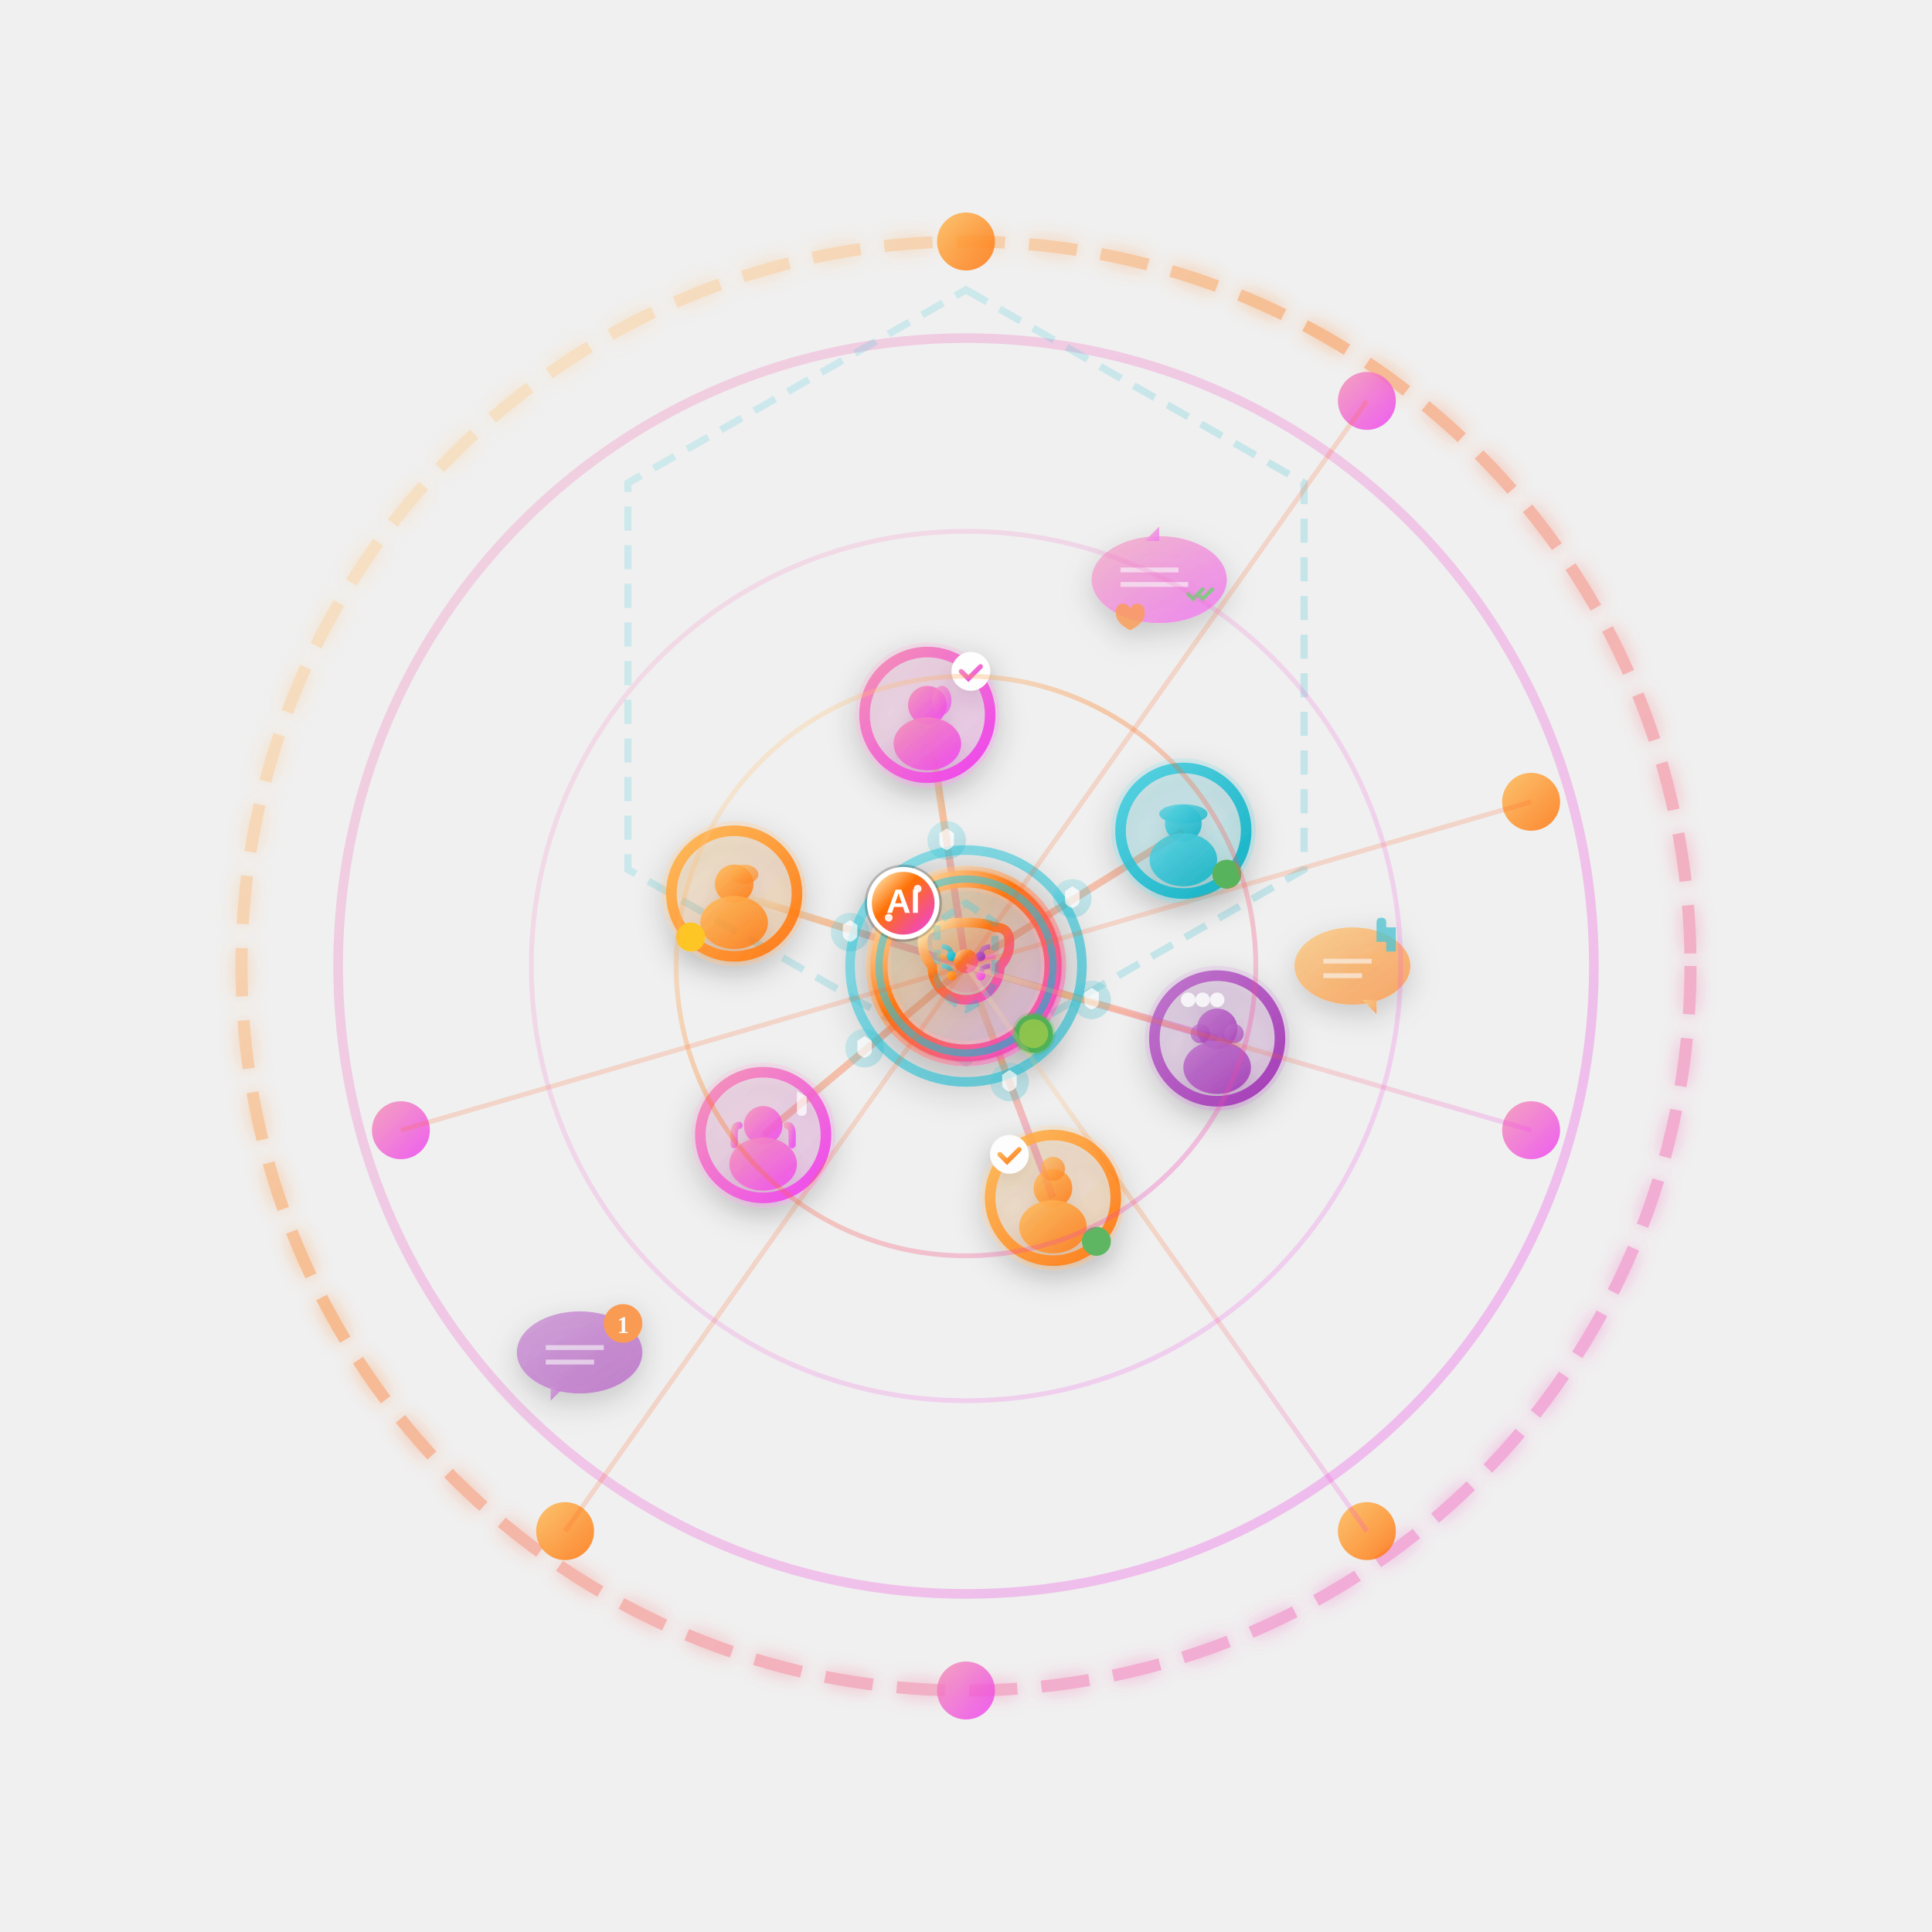
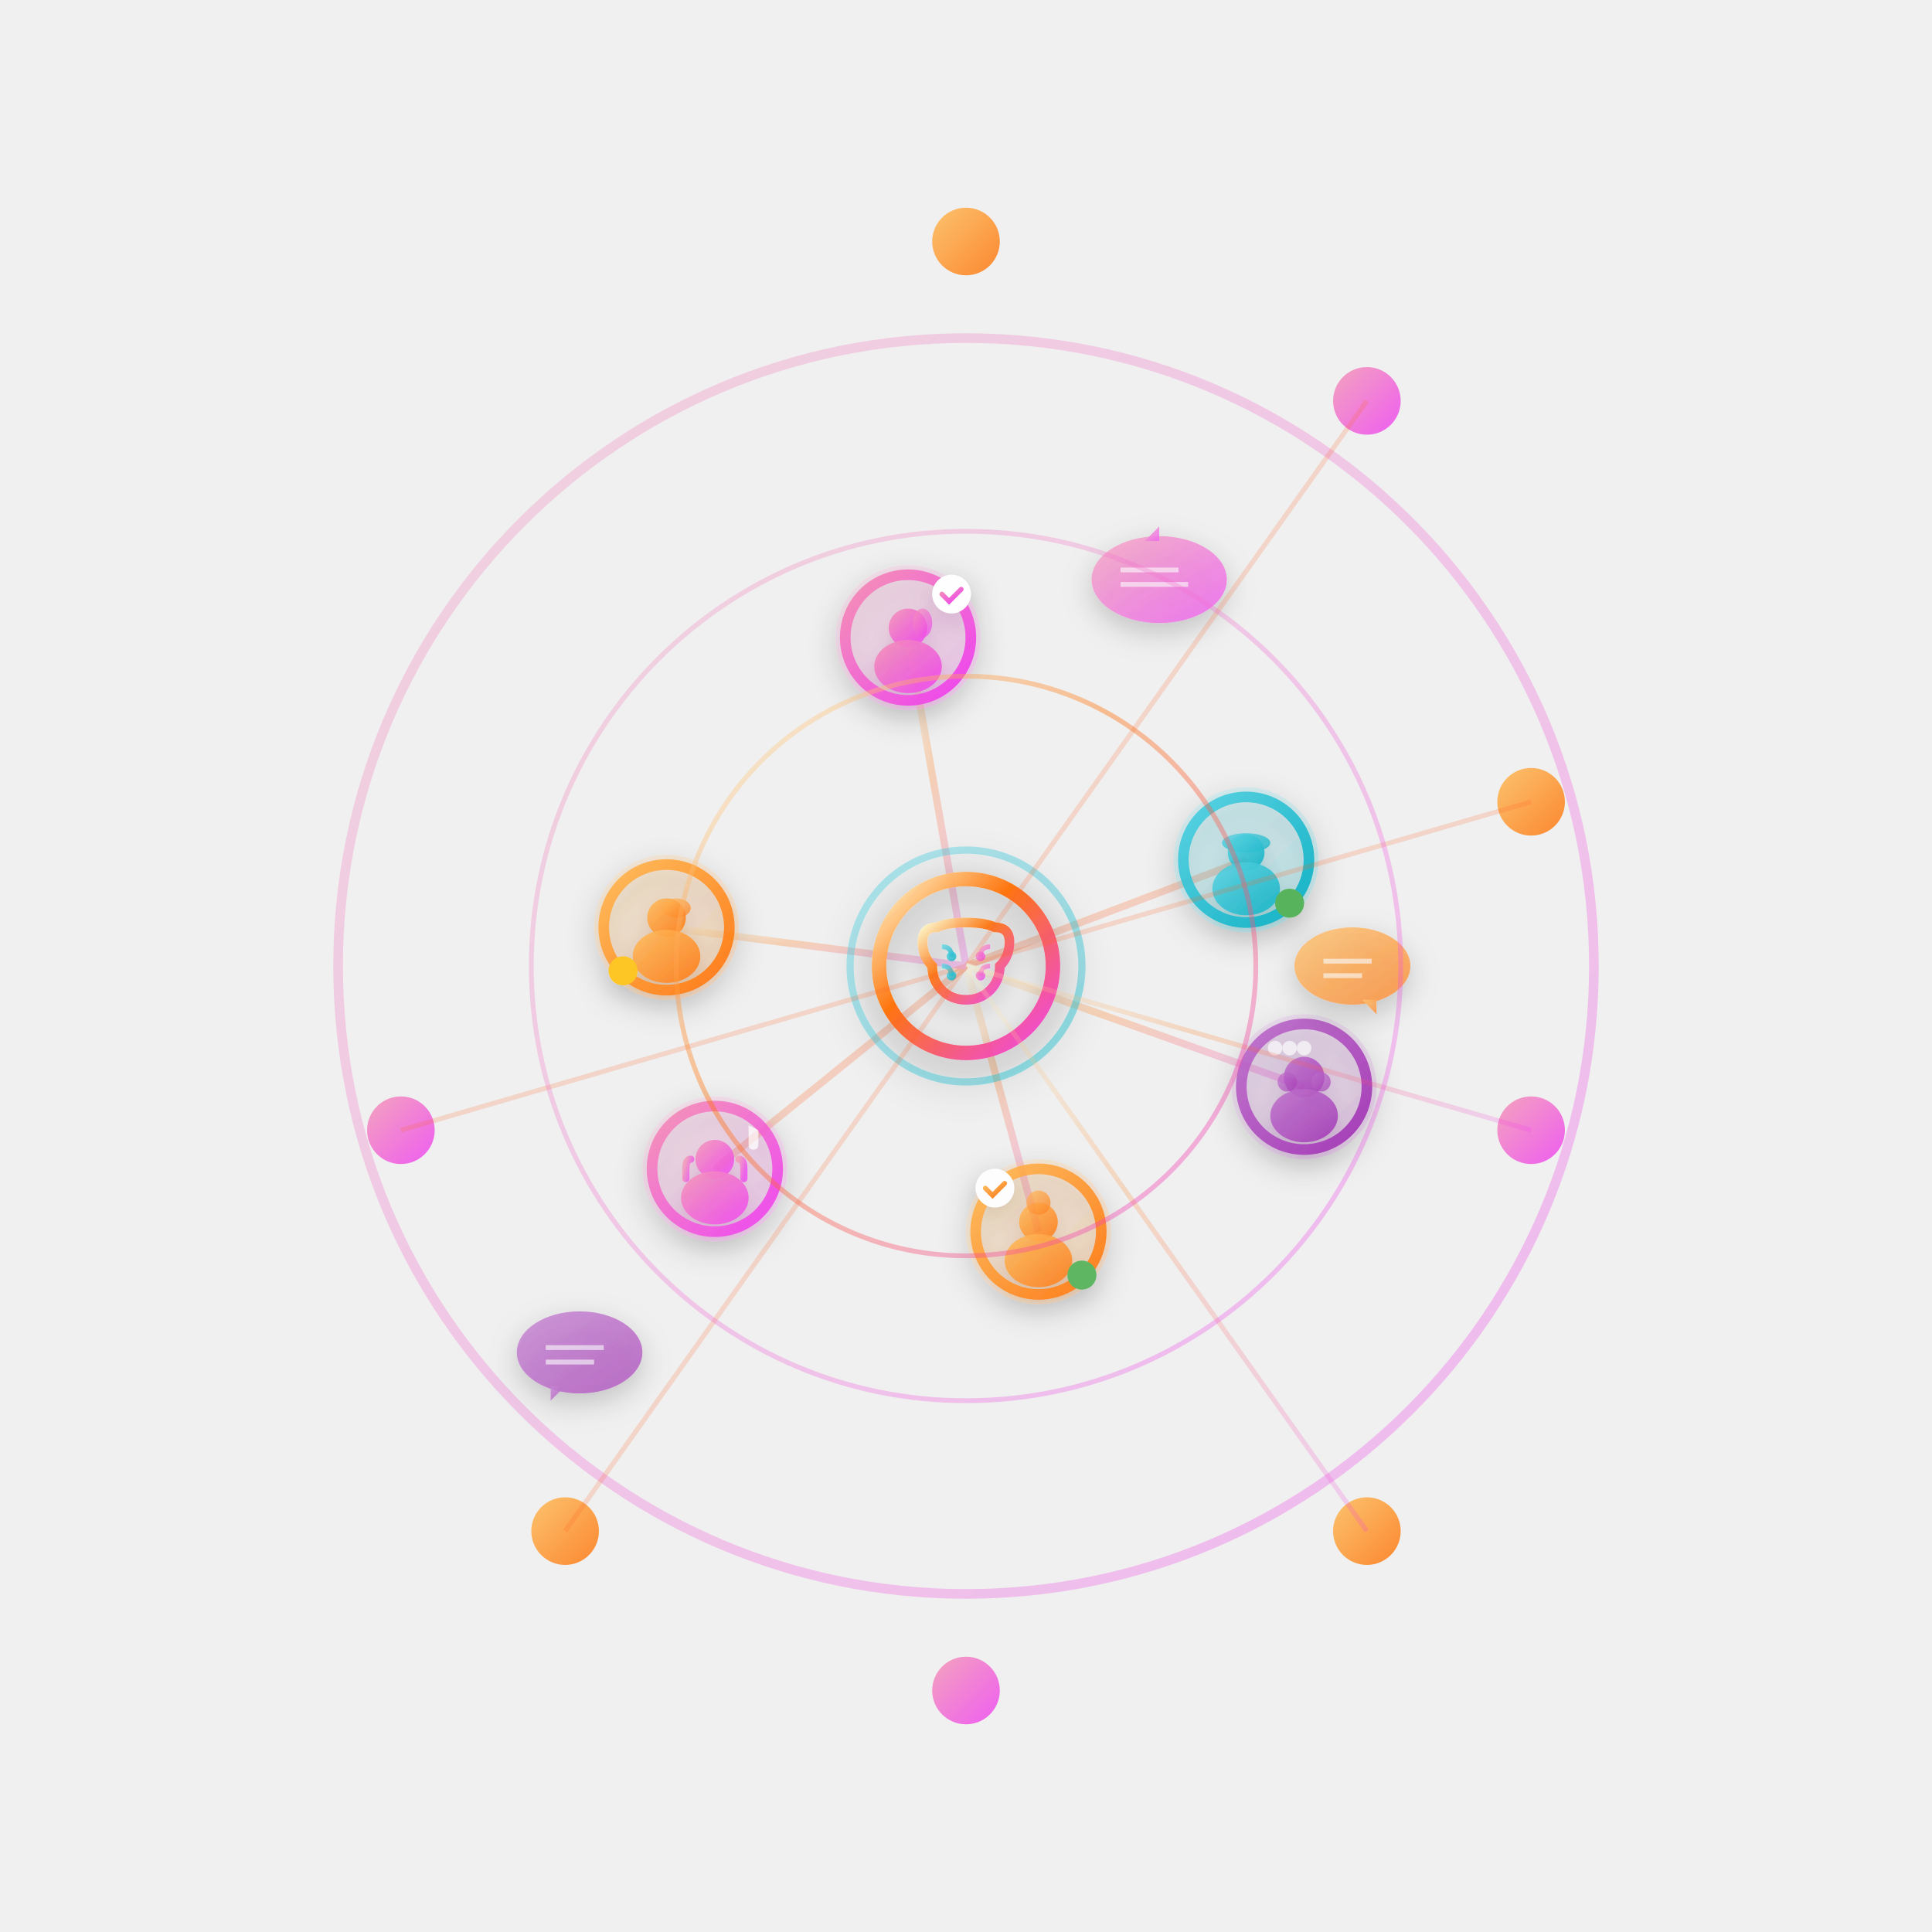
<svg xmlns="http://www.w3.org/2000/svg" width="400" height="400" viewBox="0 0 400 400" fill="none">
  <defs>
    <linearGradient id="brand-gradient" x1="0%" y1="0%" x2="100%" y2="100%">
      <stop offset="0%" stop-color="#FFFDCE" />
      <stop offset="40%" stop-color="#FF6D00" />
      <stop offset="100%" stop-color="#EE39F1" />
    </linearGradient>
    <linearGradient id="orange-glow" x1="0%" y1="0%" x2="100%" y2="100%">
      <stop offset="0%" stop-color="#FFB74D" />
      <stop offset="100%" stop-color="#FF6D00" />
    </linearGradient>
    <linearGradient id="pink-glow" x1="0%" y1="0%" x2="100%" y2="100%">
      <stop offset="0%" stop-color="#F48FB1" />
      <stop offset="100%" stop-color="#EE39F1" />
    </linearGradient>
    <linearGradient id="purple-glow" x1="0%" y1="0%" x2="100%" y2="100%">
      <stop offset="0%" stop-color="#BA68C8" />
      <stop offset="100%" stop-color="#9C27B0" />
    </linearGradient>
    <linearGradient id="cyan-glow" x1="0%" y1="0%" x2="100%" y2="100%">
      <stop offset="0%" stop-color="#4DD0E1" />
      <stop offset="100%" stop-color="#00ACC1" />
    </linearGradient>
-     <radialGradient id="energy-core" cx="50%" cy="50%" r="50%">
-       <stop offset="0%" stop-color="#FFFDCE" stop-opacity="0.2" />
-       <stop offset="50%" stop-color="#FF6D00" stop-opacity="0.1" />
-       <stop offset="100%" stop-color="#EE39F1" stop-opacity="0.05" />
-     </radialGradient>
-     <radialGradient id="glass-bg" cx="50%" cy="50%" r="50%">
-       <stop offset="0%" stop-color="#FFFFFF" stop-opacity="0.15" />
-       <stop offset="100%" stop-color="#FFFFFF" stop-opacity="0.02" />
-     </radialGradient>
-     <pattern id="circuit" x="0" y="0" width="60" height="60" patternUnits="userSpaceOnUse">
-       <line x1="0" y1="30" x2="60" y2="30" stroke="#FF6D00" stroke-width="0.5" opacity="0.3" />
-       <line x1="30" y1="0" x2="30" y2="60" stroke="#EE39F1" stroke-width="0.5" opacity="0.3" />
-       <circle cx="30" cy="30" r="2" fill="#FFFDCE" opacity="0.5" />
-     </pattern>
    <filter id="avatar-shadow" x="-50%" y="-50%" width="200%" height="200%">
      <feGaussianBlur in="SourceAlpha" stdDeviation="3" />
      <feOffset dx="0" dy="2" result="offsetblur" />
      <feComponentTransfer>
        <feFuncA type="linear" slope="0.3" />
      </feComponentTransfer>
      <feMerge>
        <feMergeNode />
        <feMergeNode in="SourceGraphic" />
      </feMerge>
    </filter>
    <filter id="glow" x="-50%" y="-50%" width="200%" height="200%">
      <feGaussianBlur stdDeviation="2" result="coloredBlur" />
      <feMerge>
        <feMergeNode in="coloredBlur" />
        <feMergeNode in="SourceGraphic" />
      </feMerge>
    </filter>
  </defs>
-   <circle cx="200" cy="200" r="150" stroke="url(#brand-gradient)" stroke-width="2.5" fill="none" opacity="0.4" stroke-dasharray="10 5" filter="url(#glow)">
-     <animate attributeName="stroke-dashoffset" values="0;-30" dur="4s" repeatCount="indefinite" />
-   </circle>
-   <circle cx="200" cy="200" r="130" stroke="url(#pink-glow)" stroke-width="2" fill="none" opacity="0.3">
-     <animate attributeName="r" values="130;133;130" dur="3s" repeatCount="indefinite" />
-     <animate attributeName="opacity" values="0.3;0.5;0.3" dur="3s" repeatCount="indefinite" />
-   </circle>
-   <path d="M 200,60 L 270,100 L 270,180 L 200,220 L 130,180 L 130,100 Z" stroke="url(#cyan-glow)" stroke-width="1.5" fill="none" opacity="0.2" stroke-dasharray="5 3">
-     <animate attributeName="opacity" values="0.2;0.35;0.2" dur="4s" repeatCount="indefinite" />
-   </path>
+   <circle cx="200" cy="200" r="130" stroke="url(#pink-glow)" stroke-width="2" fill="none" opacity="0.3" />
  <g transform="translate(200, 200)">
-     <g opacity="0.35">
-       <line x1="0" y1="0" x2="-8" y2="-52" stroke="url(#brand-gradient)" stroke-width="1.5" />
-       <line x1="0" y1="0" x2="45" y2="-28" stroke="url(#brand-gradient)" stroke-width="1.5" />
-       <line x1="0" y1="0" x2="52" y2="15" stroke="url(#brand-gradient)" stroke-width="1.5" />
-       <line x1="0" y1="0" x2="18" y2="48" stroke="url(#brand-gradient)" stroke-width="1.5" />
-       <line x1="0" y1="0" x2="-42" y2="35" stroke="url(#brand-gradient)" stroke-width="1.5" />
-       <line x1="0" y1="0" x2="-48" y2="-15" stroke="url(#brand-gradient)" stroke-width="1.5" />
+     <g opacity="0.25">
+       <line x1="0" y1="0" x2="-12" y2="-68" stroke="url(#brand-gradient)" stroke-width="1.5" />
+       <line x1="0" y1="0" x2="58" y2="-22" stroke="url(#brand-gradient)" stroke-width="1.5" />
+       <line x1="0" y1="0" x2="70" y2="25" stroke="url(#brand-gradient)" stroke-width="1.5" />
+       <line x1="0" y1="0" x2="15" y2="55" stroke="url(#brand-gradient)" stroke-width="1.5" />
+       <line x1="0" y1="0" x2="-52" y2="42" stroke="url(#brand-gradient)" stroke-width="1.5" />
+       <line x1="0" y1="0" x2="-62" y2="-8" stroke="url(#brand-gradient)" stroke-width="1.5" />
    </g>
    <g opacity="0.98" filter="url(#avatar-shadow)">
-       <circle cx="0" cy="0" r="24" fill="none" stroke="url(#cyan-glow)" stroke-width="2" opacity="0.6">
-         <animate attributeName="r" values="20;28;20" dur="2.5s" repeatCount="indefinite" />
-         <animate attributeName="opacity" values="0.6;0;0.6" dur="2.5s" repeatCount="indefinite" />
-       </circle>
-       <circle cx="0" cy="0" r="20" fill="none" stroke="url(#brand-gradient)" stroke-width="1.5" opacity="0.4">
-         <animate attributeName="r" values="18;26;18" dur="2.5s" begin="0.3s" repeatCount="indefinite" />
-         <animate attributeName="opacity" values="0.4;0;0.4" dur="2.5s" begin="0.3s" repeatCount="indefinite" />
-       </circle>
-       <circle cx="0" cy="0" r="20" fill="url(#brand-gradient)" opacity="0.25">
-         <animate attributeName="r" values="20;23;20" dur="3s" repeatCount="indefinite" />
-         <animate attributeName="opacity" values="0.25;0.4;0.25" dur="3s" repeatCount="indefinite" />
-       </circle>
-       <circle cx="0" cy="0" r="18" stroke="url(#brand-gradient)" stroke-width="3.5" fill="none" opacity="0.9" />
-       <circle cx="0" cy="0" r="18" stroke="url(#cyan-glow)" stroke-width="1.5" fill="none" opacity="0.6" />
-       <circle cx="0" cy="0" r="15.5" fill="url(#cyan-glow)" opacity="0.08" />
+       <circle cx="0" cy="0" r="24" fill="none" stroke="url(#cyan-glow)" stroke-width="1.5" opacity="0.4" />
+       <circle cx="0" cy="0" r="18" stroke="url(#brand-gradient)" stroke-width="3" fill="none" opacity="0.95" />
      <path d="M -6,-8 Q -9,-8 -9,-5 Q -9,-2 -7,0 Q -7,3 -5,5 Q -3,7 0,7 Q 3,7 5,5 Q 7,3 7,0 Q 9,-2 9,-5 Q 9,-8 6,-8 Q 4,-9 0,-9 Q -4,-9 -6,-8 Z" stroke="url(#brand-gradient)" stroke-width="2" fill="none" opacity="0.9" />
-       <path d="M -5,-7 Q -7,-7 -7,-5 Q -7,-3 -6,-1 Q -6,2 -4,4 Q -2,5.5 0,5.5 Q 2,5.5 4,4 Q 6,2 6,-1 Q 7,-3 7,-5 Q 7,-7 5,-7 Q 3.5,-8 0,-8 Q -3.5,-8 -5,-7 Z" fill="url(#brand-gradient)" opacity="0.2">
-         <animate attributeName="opacity" values="0.2;0.35;0.2" dur="3s" repeatCount="indefinite" />
-       </path>
+       <line x1="0" y1="-8" x2="0" y2="6" stroke="url(#brand-gradient)" stroke-width="1" opacity="0.6" />
      <path d="M -5,-4 Q -3,-4 -3,-2" stroke="url(#cyan-glow)" stroke-width="1" fill="none" opacity="0.7" />
      <path d="M -5,0 Q -3,0 -3,2" stroke="url(#cyan-glow)" stroke-width="1" fill="none" opacity="0.7" />
-       <path d="M -6,-2 Q -4,-2 -2,-1" stroke="url(#orange-glow)" stroke-width="1" fill="none" opacity="0.7" />
-       <path d="M 5,-4 Q 3,-4 3,-2" stroke="url(#purple-glow)" stroke-width="1" fill="none" opacity="0.7" />
-       <path d="M 5,0 Q 3,0 3,2" stroke="url(#purple-glow)" stroke-width="1" fill="none" opacity="0.7" />
-       <path d="M 6,-2 Q 4,-2 2,-1" stroke="url(#pink-glow)" stroke-width="1" fill="none" opacity="0.7" />
-       <circle cx="-3" cy="-2" r="1" fill="url(#cyan-glow)">
-         <animate attributeName="opacity" values="0.6;1;0.6" dur="1.5s" repeatCount="indefinite" />
-       </circle>
-       <circle cx="3" cy="-2" r="1" fill="url(#purple-glow)">
-         <animate attributeName="opacity" values="0.6;1;0.6" dur="1.5s" begin="0.3s" repeatCount="indefinite" />
-       </circle>
-       <circle cx="-3" cy="2" r="1" fill="url(#orange-glow)">
-         <animate attributeName="opacity" values="0.6;1;0.6" dur="1.5s" begin="0.6s" repeatCount="indefinite" />
-       </circle>
-       <circle cx="3" cy="2" r="1" fill="url(#pink-glow)">
-         <animate attributeName="opacity" values="0.6;1;0.6" dur="1.5s" begin="0.9s" repeatCount="indefinite" />
-       </circle>
-       <circle cx="0" cy="-1" r="2.5" fill="url(#brand-gradient)" opacity="0.8">
-         <animate attributeName="r" values="2.5;3;2.5" dur="2s" repeatCount="indefinite" />
-       </circle>
-       <circle cx="14" cy="14" r="4.5" fill="#4CAF50" opacity="0.3">
-         <animate attributeName="r" values="4.5;6;4.5" dur="2s" repeatCount="indefinite" />
-         <animate attributeName="opacity" values="0.3;0.6;0.3" dur="2s" repeatCount="indefinite" />
-       </circle>
-       <circle cx="14" cy="14" r="4" fill="#4CAF50" opacity="0.95" />
-       <circle cx="14" cy="14" r="3" fill="#8BC34A" />
-       <circle cx="-13" cy="-13" r="8" fill="#000000" opacity="0.2" />
-       <circle cx="-13" cy="-13" r="7.5" fill="#FFFFFF" />
-       <circle cx="-13" cy="-13" r="6.5" fill="url(#brand-gradient)" />
-       <g transform="translate(-13, -13)">
-         <text x="0" y="2" text-anchor="middle" font-size="7" fill="#FFFFFF" font-weight="bold" font-family="Arial, sans-serif">AI</text>
-         <circle cx="3" cy="-3" r="0.8" fill="#FFFFFF" opacity="0.9">
-           <animate attributeName="opacity" values="0.3;1;0.3" dur="1.5s" repeatCount="indefinite" />
-         </circle>
-         <circle cx="-3" cy="3" r="0.8" fill="#FFFFFF" opacity="0.9">
-           <animate attributeName="opacity" values="0.3;1;0.3" dur="1.5s" begin="0.5s" repeatCount="indefinite" />
-         </circle>
-       </g>
-       <path d="M 0,-13 L 6,-9 L 6,2 Q 6,6 0,9 Q -6,6 -6,2 L -6,-9 Z" stroke="url(#cyan-glow)" stroke-width="1.5" fill="none" opacity="0.3" stroke-dasharray="3 2">
-         <animate attributeName="opacity" values="0.3;0.5;0.3" dur="3s" repeatCount="indefinite" />
-       </path>
+       <path d="M 5,-4 Q 3,-4 3,-2" stroke="url(#pink-glow)" stroke-width="1" fill="none" opacity="0.7" />
+       <path d="M 5,0 Q 3,0 3,2" stroke="url(#pink-glow)" stroke-width="1" fill="none" opacity="0.7" />
+       <circle cx="-3" cy="-2" r="1" fill="url(#cyan-glow)" opacity="0.8" />
+       <circle cx="3" cy="-2" r="1" fill="url(#pink-glow)" opacity="0.8" />
+       <circle cx="-3" cy="2" r="1" fill="url(#cyan-glow)" opacity="0.8" />
+       <circle cx="3" cy="2" r="1" fill="url(#pink-glow)" opacity="0.8" />
    </g>
-     <g transform="translate(-8, -52)" opacity="0.95" filter="url(#avatar-shadow)">
+     <g transform="translate(-12, -68)" opacity="0.95" filter="url(#avatar-shadow)">
      <circle cx="0" cy="0" r="15" fill="url(#pink-glow)" opacity="0.15" />
      <circle cx="0" cy="0" r="13" stroke="url(#pink-glow)" stroke-width="2.2" fill="none" />
      <circle cx="0" cy="0" r="11" fill="none" />
      <circle cx="0" cy="-2" r="4" fill="url(#pink-glow)" opacity="0.9" />
      <ellipse cx="3" cy="-3" rx="2" ry="3" fill="url(#pink-glow)" opacity="0.7" />
      <ellipse cx="0" cy="6" rx="7" ry="5.5" fill="url(#pink-glow)" opacity="0.9" />
      <circle cx="9" cy="-9" r="4" fill="#FFFFFF" />
      <path d="M 7,-9 L 8.5,-7.5 L 11,-10" stroke="url(#pink-glow)" stroke-width="1" fill="none" stroke-linecap="round" />
    </g>
-     <g transform="translate(45, -28)" opacity="0.92" filter="url(#avatar-shadow)">
+     <g transform="translate(58, -22)" opacity="0.92" filter="url(#avatar-shadow)">
      <circle cx="0" cy="0" r="15" fill="url(#cyan-glow)" opacity="0.15" />
      <circle cx="0" cy="0" r="13" stroke="url(#cyan-glow)" stroke-width="2.2" fill="none" />
      <circle cx="0" cy="0" r="11" fill="none" />
      <ellipse cx="0" cy="-3.5" rx="5" ry="2" fill="url(#cyan-glow)" opacity="0.8" />
      <circle cx="0" cy="-1.5" r="3.8" fill="url(#cyan-glow)" opacity="0.9" />
      <ellipse cx="0" cy="6" rx="7" ry="5.5" fill="url(#cyan-glow)" opacity="0.9" />
      <circle cx="9" cy="9" r="3" fill="#4CAF50" />
    </g>
-     <g transform="translate(52, 15)" opacity="0.90" filter="url(#avatar-shadow)">
+     <g transform="translate(70, 25)" opacity="0.90" filter="url(#avatar-shadow)">
      <circle cx="0" cy="0" r="15" fill="url(#purple-glow)" opacity="0.15" />
      <circle cx="0" cy="0" r="13" stroke="url(#purple-glow)" stroke-width="2.2" fill="none" />
      <circle cx="0" cy="0" r="11" fill="none" />
      <circle cx="0" cy="-2" r="4.2" fill="url(#purple-glow)" opacity="0.9" />
      <circle cx="-3.5" cy="-1" r="2" fill="url(#purple-glow)" opacity="0.7" />
      <circle cx="3.5" cy="-1" r="2" fill="url(#purple-glow)" opacity="0.7" />
      <ellipse cx="0" cy="6" rx="7" ry="5.5" fill="url(#purple-glow)" opacity="0.9" />
-       <circle cx="-6" cy="-8" r="1.5" fill="#FFFFFF" opacity="0.8">
-         <animate attributeName="opacity" values="0.3;0.9;0.3" dur="1s" repeatCount="indefinite" />
-       </circle>
-       <circle cx="-3" cy="-8" r="1.5" fill="#FFFFFF" opacity="0.8">
-         <animate attributeName="opacity" values="0.3;0.9;0.3" dur="1s" begin="0.2s" repeatCount="indefinite" />
-       </circle>
-       <circle cx="0" cy="-8" r="1.5" fill="#FFFFFF" opacity="0.8">
-         <animate attributeName="opacity" values="0.3;0.9;0.3" dur="1s" begin="0.4s" repeatCount="indefinite" />
-       </circle>
+       <circle cx="-6" cy="-8" r="1.5" fill="#FFFFFF" opacity="0.6" />
+       <circle cx="-3" cy="-8" r="1.5" fill="#FFFFFF" opacity="0.6" />
+       <circle cx="0" cy="-8" r="1.5" fill="#FFFFFF" opacity="0.6" />
    </g>
-     <g transform="translate(18, 48)" opacity="0.88" filter="url(#avatar-shadow)">
+     <g transform="translate(15, 55)" opacity="0.88" filter="url(#avatar-shadow)">
      <circle cx="0" cy="0" r="15" fill="url(#orange-glow)" opacity="0.15" />
      <circle cx="0" cy="0" r="13" stroke="url(#orange-glow)" stroke-width="2.2" fill="none" />
      <circle cx="0" cy="0" r="11" fill="none" />
      <circle cx="0" cy="-2" r="4" fill="url(#orange-glow)" opacity="0.9" />
      <circle cx="0" cy="-6" r="2.5" fill="url(#orange-glow)" opacity="0.75" />
      <ellipse cx="0" cy="6" rx="7" ry="5.5" fill="url(#orange-glow)" opacity="0.9" />
      <circle cx="-9" cy="-9" r="4" fill="#FFFFFF" />
      <path d="M -11,-9 L -9.5,-7.5 L -7,-10" stroke="url(#orange-glow)" stroke-width="1" fill="none" stroke-linecap="round" />
      <circle cx="9" cy="9" r="3" fill="#4CAF50" />
    </g>
-     <g transform="translate(-42, 35)" opacity="0.92" filter="url(#avatar-shadow)">
+     <g transform="translate(-52, 42)" opacity="0.92" filter="url(#avatar-shadow)">
      <circle cx="0" cy="0" r="15" fill="url(#pink-glow)" opacity="0.15" />
      <circle cx="0" cy="0" r="13" stroke="url(#pink-glow)" stroke-width="2.2" fill="none" />
      <circle cx="0" cy="0" r="11" fill="none" />
      <circle cx="0" cy="-2" r="4" fill="url(#pink-glow)" opacity="0.9" />
      <path d="M -5,-2 Q -6,-2 -6,0 L -6,2" stroke="url(#pink-glow)" stroke-width="1.5" fill="none" stroke-linecap="round" opacity="0.8" />
      <path d="M 5,-2 Q 6,-2 6,0 L 6,2" stroke="url(#pink-glow)" stroke-width="1.5" fill="none" stroke-linecap="round" opacity="0.8" />
      <ellipse cx="0" cy="6" rx="7" ry="5.5" fill="url(#pink-glow)" opacity="0.9" />
      <path d="M 7,-9 L 7,-5 Q 7,-4 8,-4 Q 9,-4 9,-5 L 9,-8 L 7,-9" fill="#FFFFFF" opacity="0.7" />
    </g>
-     <g transform="translate(-48, -15)" opacity="0.90" filter="url(#avatar-shadow)">
+     <g transform="translate(-62, -8)" opacity="0.90" filter="url(#avatar-shadow)">
      <circle cx="0" cy="0" r="15" fill="url(#orange-glow)" opacity="0.15" />
      <circle cx="0" cy="0" r="13" stroke="url(#orange-glow)" stroke-width="2.2" fill="none" />
      <circle cx="0" cy="0" r="11" fill="none" />
      <circle cx="0" cy="-2" r="4" fill="url(#orange-glow)" opacity="0.9" />
      <ellipse cx="2" cy="-4" rx="3" ry="2" fill="url(#orange-glow)" opacity="0.7" />
      <ellipse cx="0" cy="6" rx="7" ry="5.5" fill="url(#orange-glow)" opacity="0.9" />
      <circle cx="-9" cy="9" r="3" fill="#FFC107" />
    </g>
-     <g opacity="0.75">
-       <g transform="translate(-4, -26)">
-         <circle cx="0" cy="0" r="4" fill="url(#cyan-glow)" opacity="0.3">
-           <animate attributeName="r" values="4;5;4" dur="2s" repeatCount="indefinite" />
-         </circle>
-         <path d="M 0,-2.5 L 1.5,-1.5 L 1.5,0.5 Q 1.5,1.5 0,2 Q -1.5,1.5 -1.5,0.5 L -1.5,-1.5 Z" fill="#FFFFFF" opacity="0.9">
-           <animate attributeName="opacity" values="0.7;1;0.7" dur="2s" repeatCount="indefinite" />
-         </path>
-       </g>
-       <g transform="translate(22, -14)">
-         <circle cx="0" cy="0" r="4" fill="url(#cyan-glow)" opacity="0.3">
-           <animate attributeName="r" values="4;5;4" dur="2s" begin="0.3s" repeatCount="indefinite" />
-         </circle>
-         <path d="M 0,-2.5 L 1.5,-1.5 L 1.5,0.5 Q 1.5,1.5 0,2 Q -1.5,1.5 -1.5,0.5 L -1.5,-1.5 Z" fill="#FFFFFF" opacity="0.9">
-           <animate attributeName="opacity" values="0.7;1;0.7" dur="2s" begin="0.3s" repeatCount="indefinite" />
-         </path>
-       </g>
-       <g transform="translate(26, 7)">
-         <circle cx="0" cy="0" r="4" fill="url(#cyan-glow)" opacity="0.3">
-           <animate attributeName="r" values="4;5;4" dur="2s" begin="0.6s" repeatCount="indefinite" />
-         </circle>
-         <path d="M 0,-2.5 L 1.5,-1.5 L 1.5,0.5 Q 1.5,1.5 0,2 Q -1.5,1.5 -1.5,0.5 L -1.5,-1.5 Z" fill="#FFFFFF" opacity="0.9">
-           <animate attributeName="opacity" values="0.7;1;0.7" dur="2s" begin="0.6s" repeatCount="indefinite" />
-         </path>
-       </g>
-       <g transform="translate(9, 24)">
-         <circle cx="0" cy="0" r="4" fill="url(#cyan-glow)" opacity="0.3">
-           <animate attributeName="r" values="4;5;4" dur="2s" begin="0.9s" repeatCount="indefinite" />
-         </circle>
-         <path d="M 0,-2.5 L 1.5,-1.5 L 1.5,0.5 Q 1.5,1.5 0,2 Q -1.5,1.5 -1.5,0.5 L -1.5,-1.5 Z" fill="#FFFFFF" opacity="0.9">
-           <animate attributeName="opacity" values="0.7;1;0.7" dur="2s" begin="0.9s" repeatCount="indefinite" />
-         </path>
-       </g>
-       <g transform="translate(-21, 17)">
-         <circle cx="0" cy="0" r="4" fill="url(#cyan-glow)" opacity="0.3">
-           <animate attributeName="r" values="4;5;4" dur="2s" begin="1.2s" repeatCount="indefinite" />
-         </circle>
-         <path d="M 0,-2.5 L 1.5,-1.5 L 1.5,0.5 Q 1.5,1.5 0,2 Q -1.5,1.5 -1.5,0.5 L -1.5,-1.5 Z" fill="#FFFFFF" opacity="0.9">
-           <animate attributeName="opacity" values="0.7;1;0.7" dur="2s" begin="1.2s" repeatCount="indefinite" />
-         </path>
-       </g>
-       <g transform="translate(-24, -7)">
-         <circle cx="0" cy="0" r="4" fill="url(#cyan-glow)" opacity="0.3">
-           <animate attributeName="r" values="4;5;4" dur="2s" begin="1.5s" repeatCount="indefinite" />
-         </circle>
-         <path d="M 0,-2.5 L 1.5,-1.5 L 1.5,0.5 Q 1.5,1.5 0,2 Q -1.5,1.5 -1.5,0.5 L -1.5,-1.5 Z" fill="#FFFFFF" opacity="0.9">
-           <animate attributeName="opacity" values="0.7;1;0.7" dur="2s" begin="1.5s" repeatCount="indefinite" />
-         </path>
-       </g>
-     </g>
  </g>
-   <g opacity="0.65">
+   <g opacity="0.75">
    <g transform="translate(240, 120)" filter="url(#avatar-shadow)">
      <ellipse cx="0" cy="0" rx="14" ry="9" fill="url(#pink-glow)" opacity="0.85" />
      <path d="M -3,-8 L 0,-11 L 0,-8" fill="url(#pink-glow)" opacity="0.85" />
      <line x1="-8" y1="-2" x2="4" y2="-2" stroke="#FFFFFF" stroke-width="1" opacity="0.6" />
      <line x1="-8" y1="1" x2="6" y2="1" stroke="#FFFFFF" stroke-width="1" opacity="0.6" />
-       <path d="M 6,3 L 7,4 L 9,2" stroke="#4CAF50" stroke-width="0.8" fill="none" stroke-linecap="round" />
-       <path d="M 8,3 L 9,4 L 11,2" stroke="#4CAF50" stroke-width="0.8" fill="none" stroke-linecap="round" />
-       <path d="M -9,7 Q -9,5 -7.5,5 Q -6.5,5 -6,6 Q -5.5,5 -4.5,5 Q -3,5 -3,7 Q -3,9 -6,10.5 Q -9,9 -9,7" fill="#FF6D00" opacity="0.8">
-         <animate attributeName="opacity" values="0.6;1;0.6" dur="2s" repeatCount="indefinite" />
-       </path>
-       <animate attributeName="opacity" values="0.65;0.9;0.65" dur="3s" repeatCount="indefinite" />
    </g>
    <g transform="translate(280, 200)" filter="url(#avatar-shadow)">
      <ellipse cx="0" cy="0" rx="12" ry="8" fill="url(#orange-glow)" opacity="0.85" />
      <path d="M 2,7 L 5,10 L 5,7" fill="url(#orange-glow)" opacity="0.85" />
      <line x1="-6" y1="-1" x2="4" y2="-1" stroke="#FFFFFF" stroke-width="1" opacity="0.6" />
      <line x1="-6" y1="2" x2="2" y2="2" stroke="#FFFFFF" stroke-width="1" opacity="0.6" />
-       <path d="M 5,-8 L 5,-5 L 7,-5 L 7,-3 L 9,-3 L 9,-8 L 7,-8 L 7,-9 Q 7,-10 6,-10 Q 5,-10 5,-9 Z" fill="#00ACC1" opacity="0.8" />
-       <animate attributeName="opacity" values="0.65;0.9;0.65" dur="3s" begin="1s" repeatCount="indefinite" />
    </g>
    <g transform="translate(120, 280)" filter="url(#avatar-shadow)">
      <ellipse cx="0" cy="0" rx="13" ry="8.5" fill="url(#purple-glow)" opacity="0.85" />
      <path d="M -3,7 L -6,10 L -6,7" fill="url(#purple-glow)" opacity="0.85" />
      <line x1="-7" y1="-1" x2="5" y2="-1" stroke="#FFFFFF" stroke-width="1" opacity="0.6" />
      <line x1="-7" y1="2" x2="3" y2="2" stroke="#FFFFFF" stroke-width="1" opacity="0.6" />
-       <circle cx="9" cy="-6" r="4" fill="#FF6D00">
-         <animate attributeName="r" values="4;4.5;4" dur="1s" repeatCount="indefinite" />
-       </circle>
-       <text x="9" y="-4" text-anchor="middle" font-size="5" fill="#FFFFFF" font-weight="bold">1</text>
-       <animate attributeName="opacity" values="0.65;0.9;0.65" dur="3s" begin="2s" repeatCount="indefinite" />
    </g>
  </g>
  <g opacity="0.8">
-     <circle cx="200" cy="50" r="6" fill="url(#orange-glow)">
-       <animate attributeName="r" values="6;8;6" dur="2s" repeatCount="indefinite" />
-     </circle>
-     <circle cx="283" cy="83" r="6" fill="url(#pink-glow)">
-       <animate attributeName="r" values="6;8;6" dur="2s" begin="0.25s" repeatCount="indefinite" />
-     </circle>
-     <circle cx="317" cy="166" r="6" fill="url(#orange-glow)">
-       <animate attributeName="r" values="6;8;6" dur="2s" begin="0.5s" repeatCount="indefinite" />
-     </circle>
-     <circle cx="317" cy="234" r="6" fill="url(#pink-glow)">
-       <animate attributeName="r" values="6;8;6" dur="2s" begin="0.75s" repeatCount="indefinite" />
-     </circle>
-     <circle cx="283" cy="317" r="6" fill="url(#orange-glow)">
-       <animate attributeName="r" values="6;8;6" dur="2s" begin="1s" repeatCount="indefinite" />
-     </circle>
-     <circle cx="200" cy="350" r="6" fill="url(#pink-glow)">
-       <animate attributeName="r" values="6;8;6" dur="2s" begin="1.25s" repeatCount="indefinite" />
-     </circle>
-     <circle cx="117" cy="317" r="6" fill="url(#orange-glow)">
-       <animate attributeName="r" values="6;8;6" dur="2s" begin="1.5s" repeatCount="indefinite" />
-     </circle>
-     <circle cx="83" cy="234" r="6" fill="url(#pink-glow)">
-       <animate attributeName="r" values="6;8;6" dur="2s" begin="1.75s" repeatCount="indefinite" />
-     </circle>
+     <circle cx="200" cy="50" r="7" fill="url(#orange-glow)" />
+     <circle cx="283" cy="83" r="7" fill="url(#pink-glow)" />
+     <circle cx="317" cy="166" r="7" fill="url(#orange-glow)" />
+     <circle cx="317" cy="234" r="7" fill="url(#pink-glow)" />
+     <circle cx="283" cy="317" r="7" fill="url(#orange-glow)" />
+     <circle cx="200" cy="350" r="7" fill="url(#pink-glow)" />
+     <circle cx="117" cy="317" r="7" fill="url(#orange-glow)" />
+     <circle cx="83" cy="234" r="7" fill="url(#pink-glow)" />
  </g>
  <g opacity="0.2" stroke="url(#brand-gradient)" stroke-width="1" fill="none">
    <line x1="200" y1="200" x2="200" y2="50" />
    <line x1="200" y1="200" x2="283" y2="83" />
    <line x1="200" y1="200" x2="317" y2="166" />
    <line x1="200" y1="200" x2="317" y2="234" />
    <line x1="200" y1="200" x2="283" y2="317" />
    <line x1="200" y1="200" x2="200" y2="350" />
    <line x1="200" y1="200" x2="117" y2="317" />
    <line x1="200" y1="200" x2="83" y2="234" />
  </g>
-   <circle cx="200" cy="200" r="60" stroke="url(#brand-gradient)" stroke-width="1" fill="none" opacity="0.3">
-     <animate attributeName="r" values="60;65;60" dur="4s" repeatCount="indefinite" />
-     <animate attributeName="opacity" values="0.3;0.5;0.3" dur="4s" repeatCount="indefinite" />
-   </circle>
-   <circle cx="200" cy="200" r="90" stroke="url(#pink-glow)" stroke-width="1" fill="none" opacity="0.2">
-     <animate attributeName="r" values="90;95;90" dur="5s" repeatCount="indefinite" />
-     <animate attributeName="opacity" values="0.2;0.4;0.2" dur="5s" repeatCount="indefinite" />
-   </circle>
+   <circle cx="200" cy="200" r="60" stroke="url(#brand-gradient)" stroke-width="1" fill="none" opacity="0.4" />
+   <circle cx="200" cy="200" r="90" stroke="url(#pink-glow)" stroke-width="1" fill="none" opacity="0.3" />
</svg>
